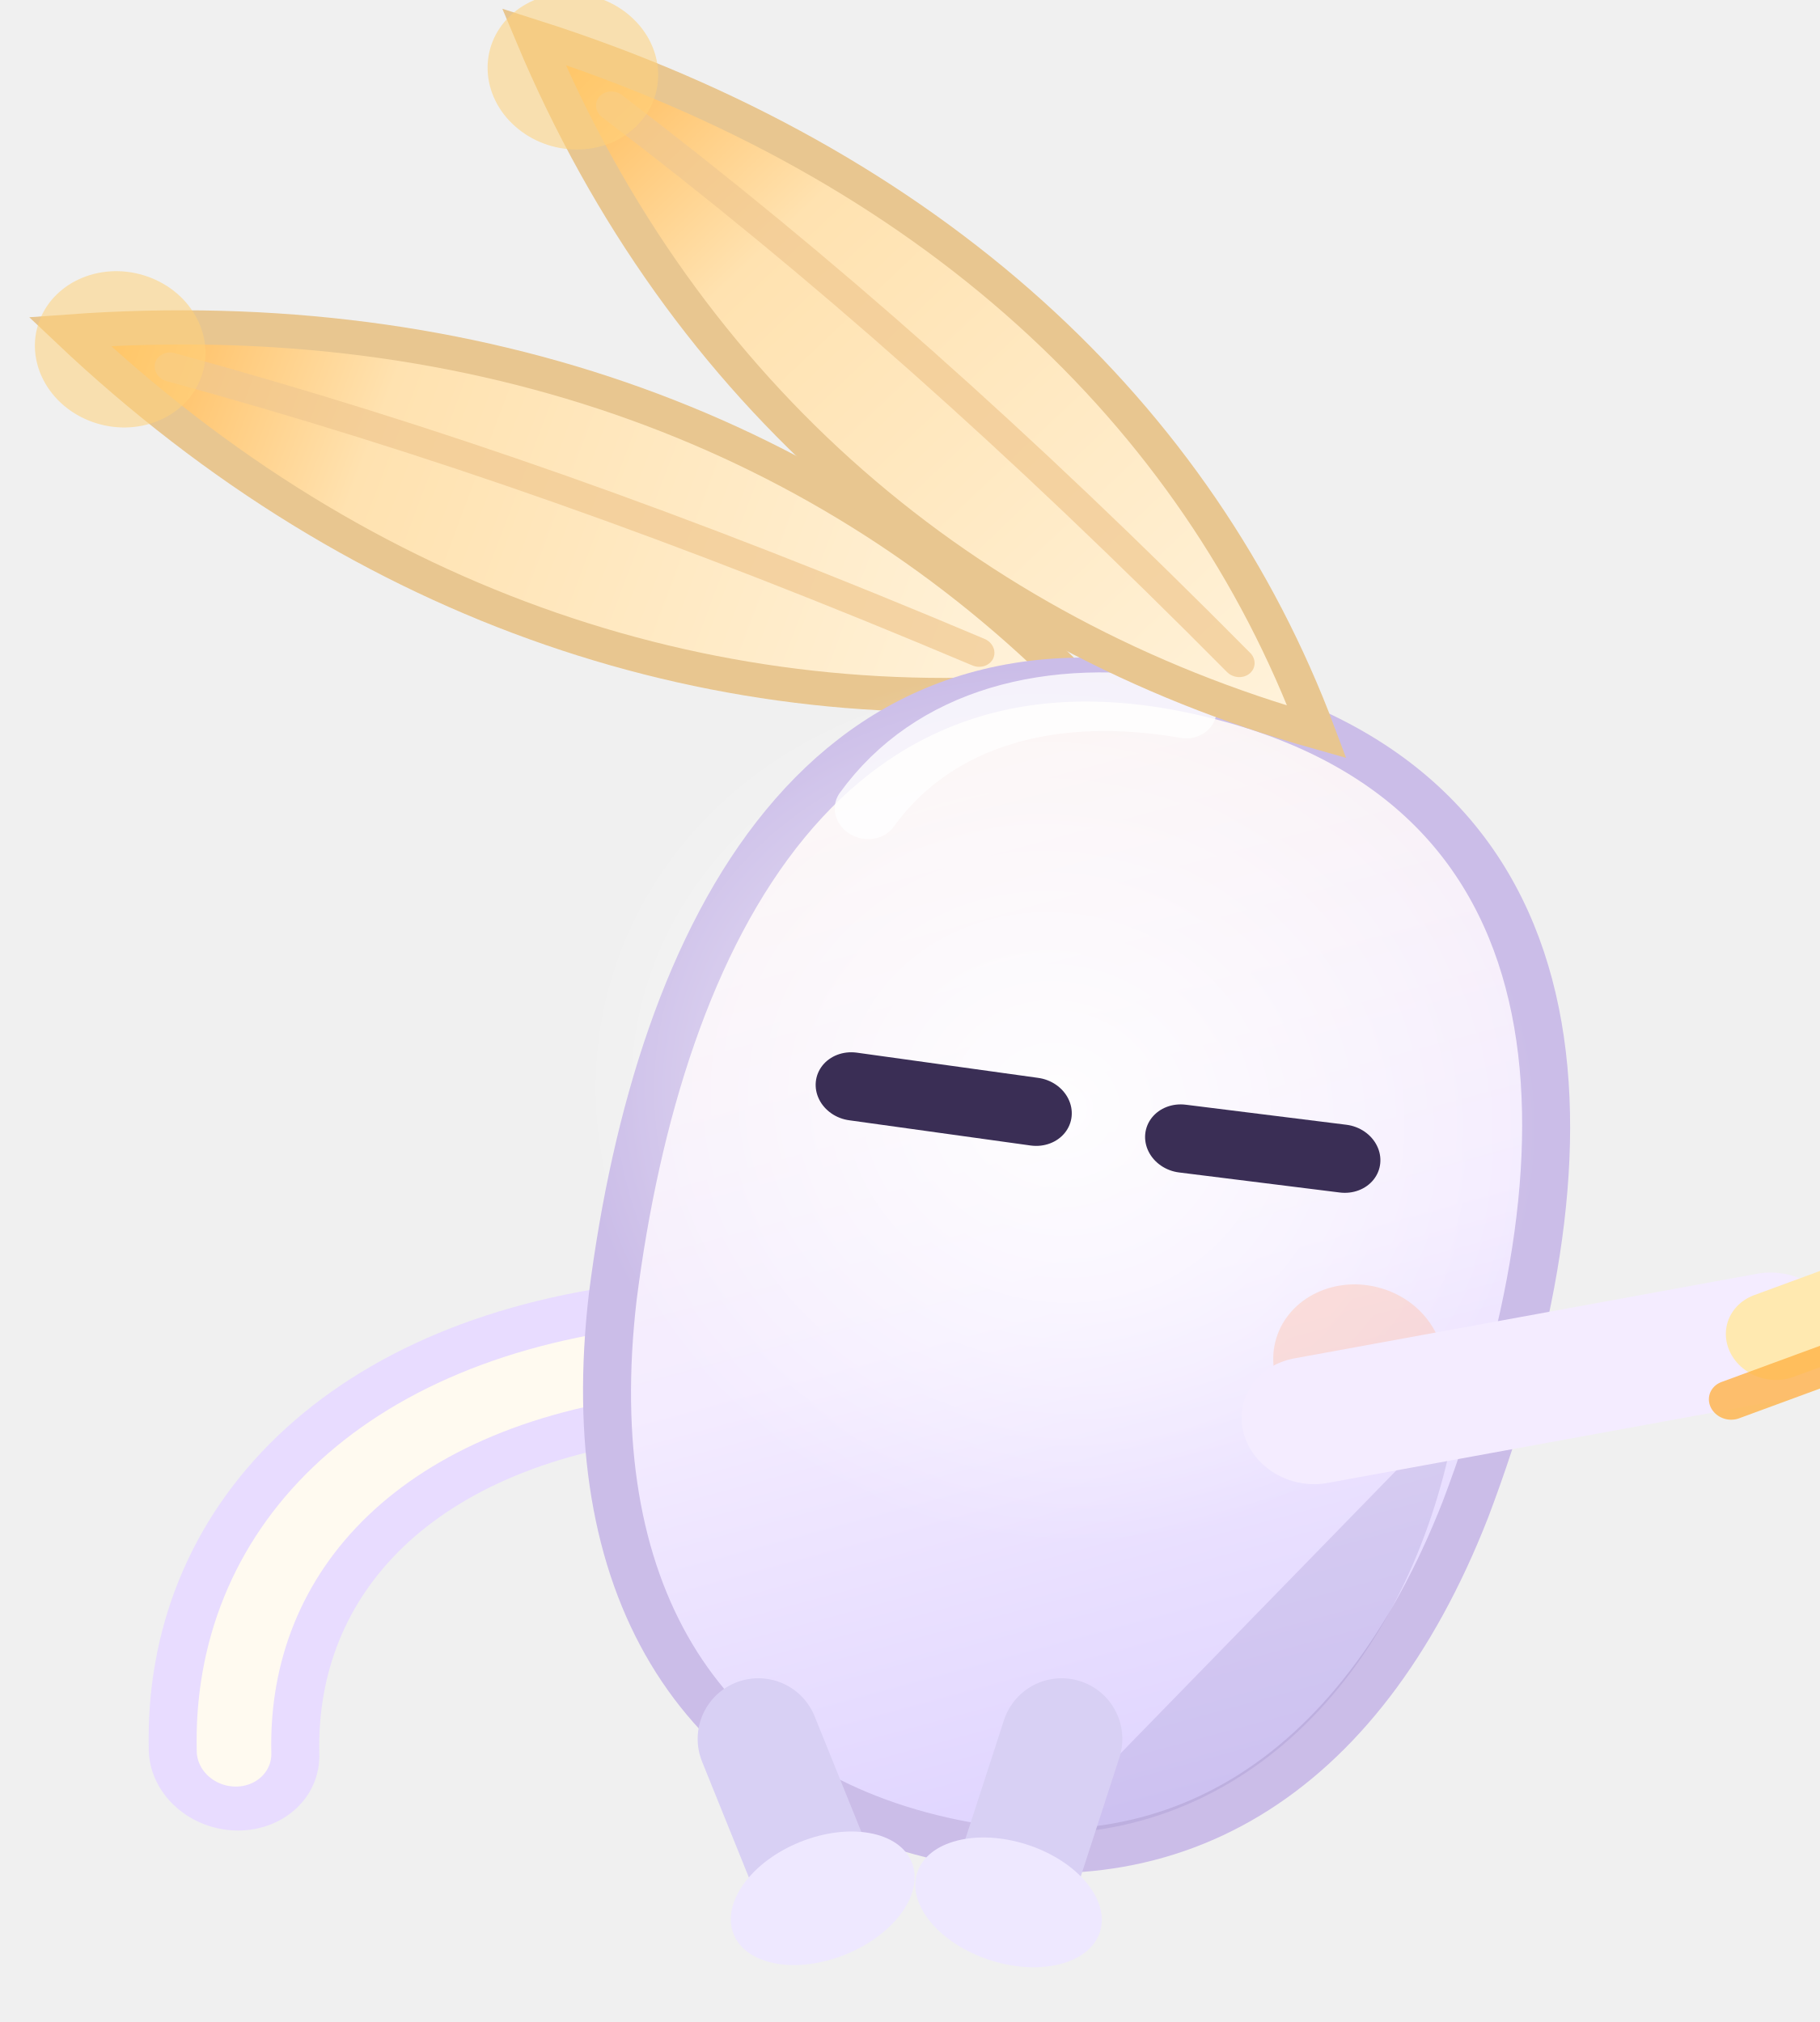
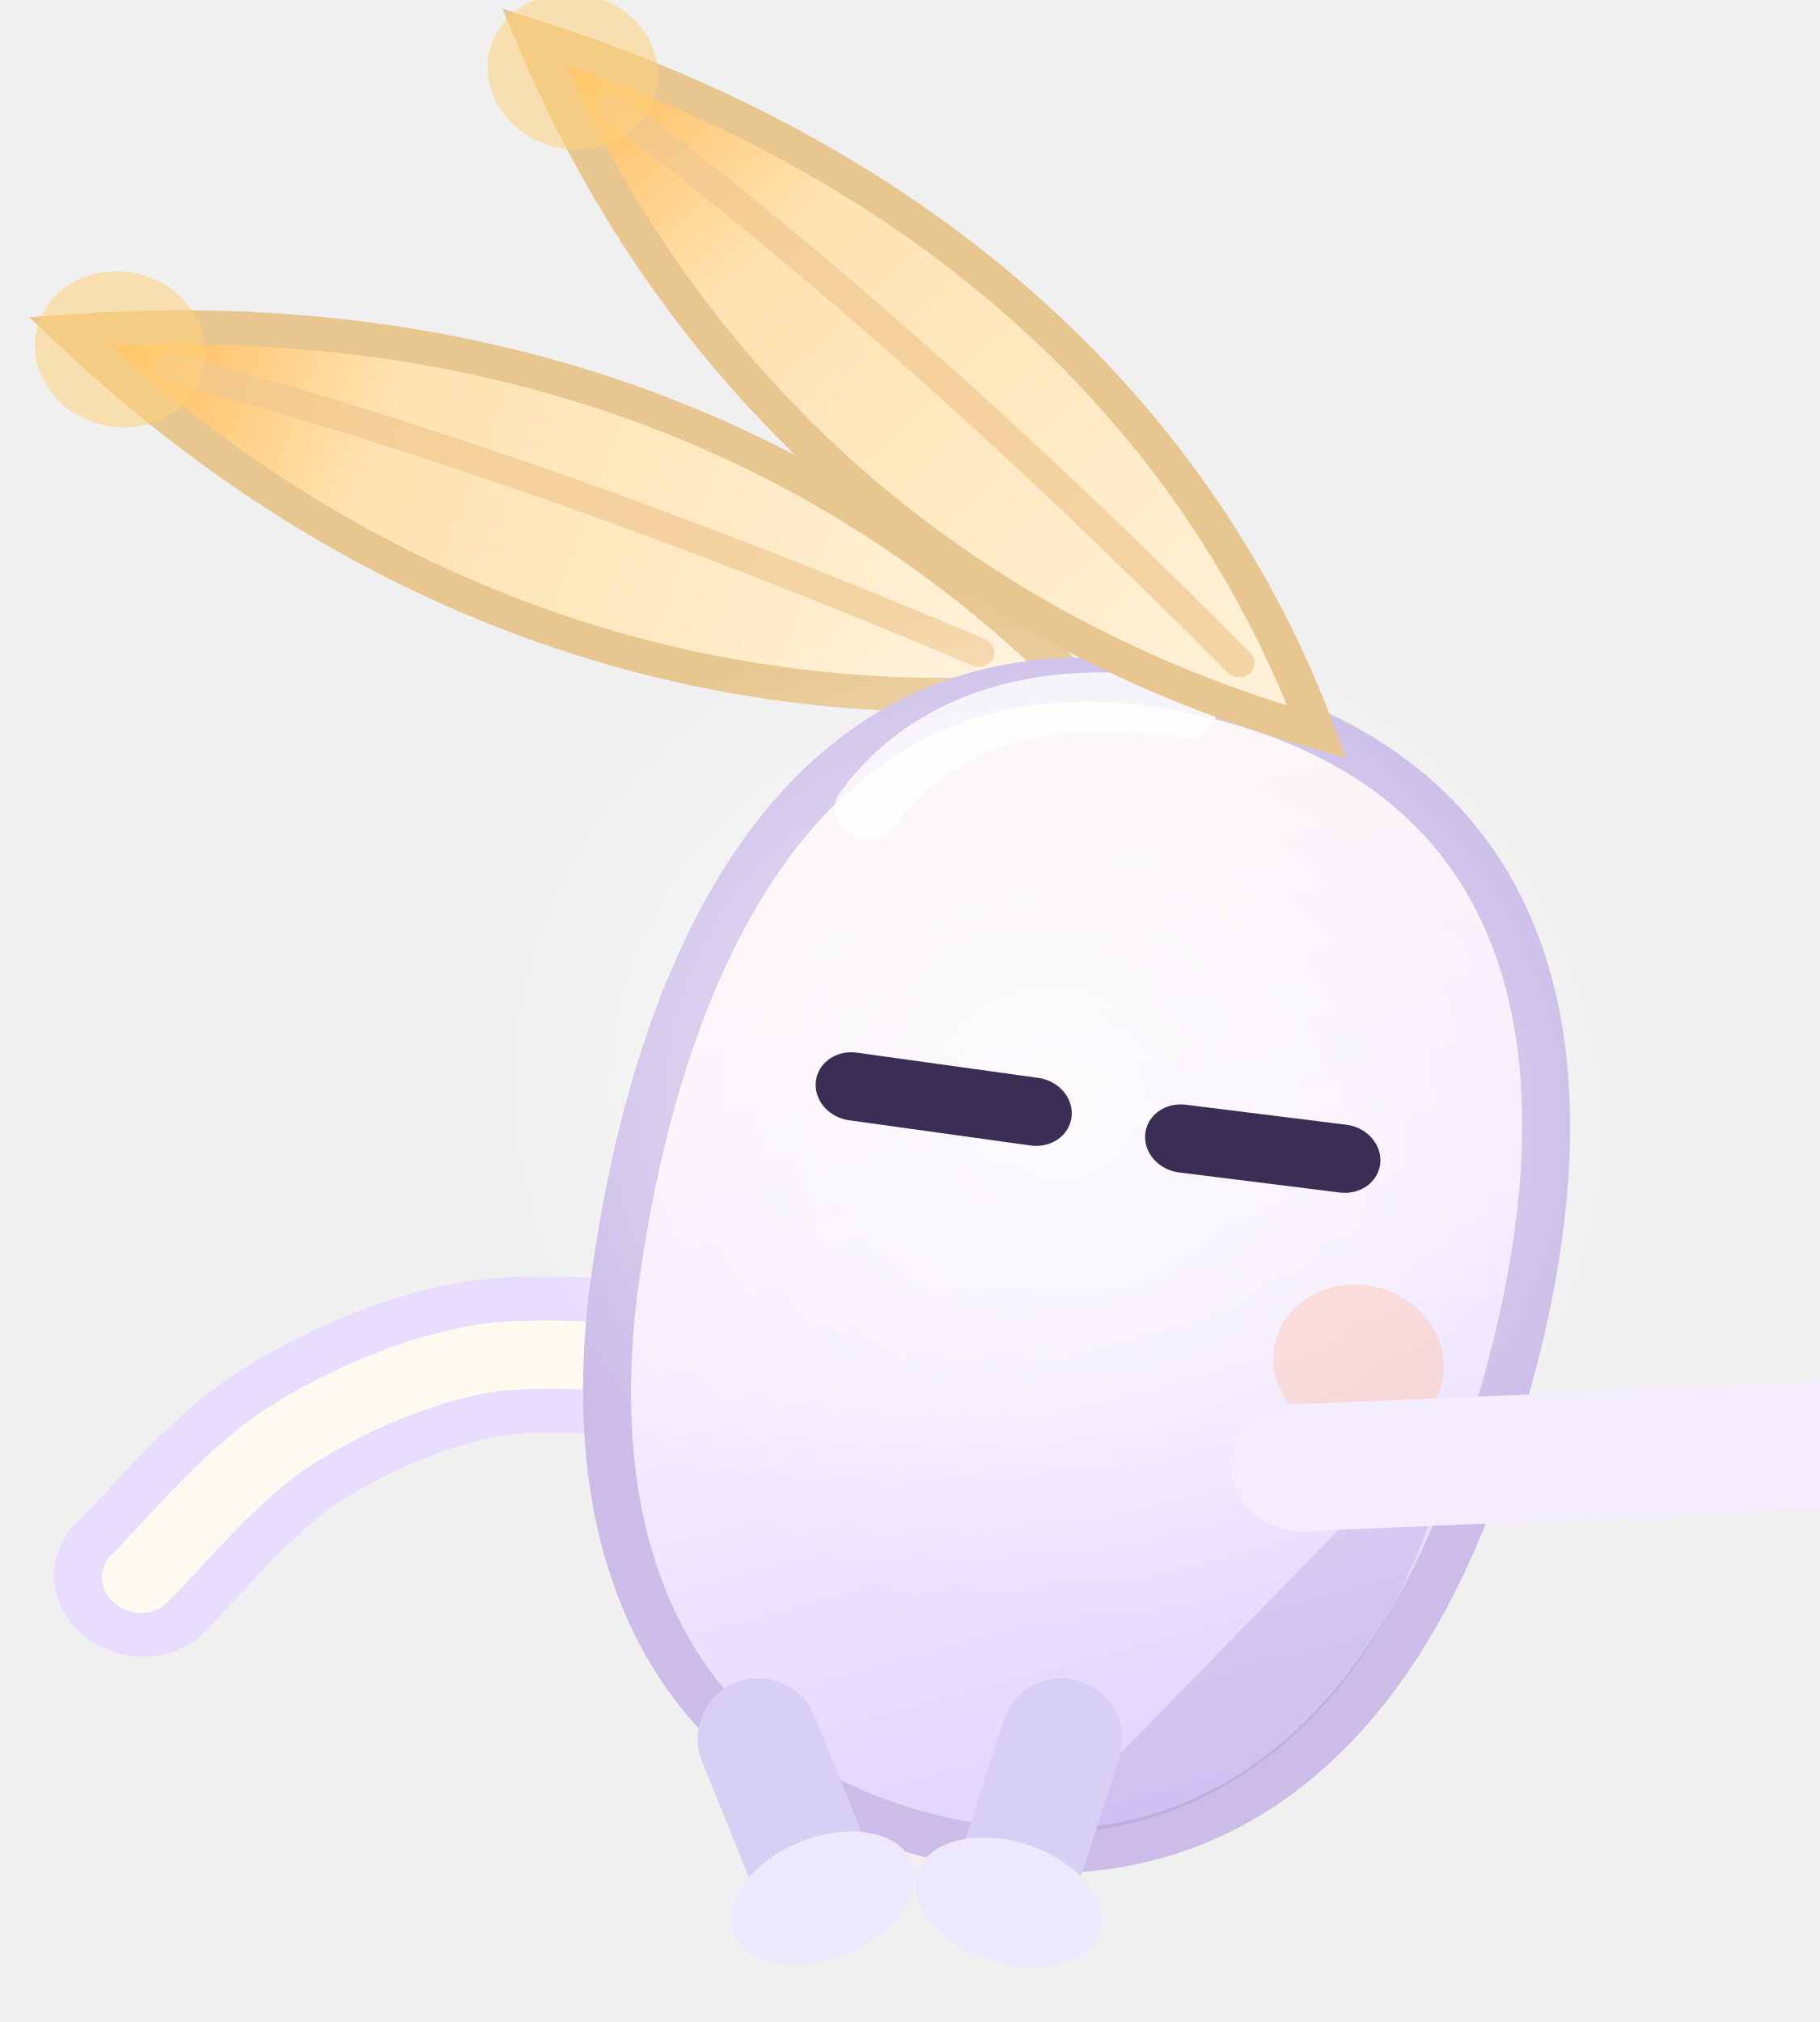
<svg xmlns="http://www.w3.org/2000/svg" viewBox="0 0 36 40" width="36" height="40">
  <defs>
-     <linearGradient id="mb" x1="10" y1="10" x2="26" y2="36" gradientUnits="userSpaceOnUse">
+     <linearGradient id="me1" x1="0" y1="0" x2="0" y2="-20" gradientUnits="userSpaceOnUse">
+       <stop offset="0" stop-color="#fff3dc" />
+       <stop offset="0.7" stop-color="#ffe2b0" />
+       <stop offset="1" stop-color="#ffb347" />
+     </linearGradient>
+     <linearGradient id="mb2" x1="10" y1="10" x2="26" y2="36" gradientUnits="userSpaceOnUse">
      <stop offset="0" stop-color="#fffaf0" />
      <stop offset="0.55" stop-color="#f4ecff" />
      <stop offset="1" stop-color="#d8ccff" />
    </linearGradient>
-     <linearGradient id="me" x1="0" y1="0" x2="0" y2="-20" gradientUnits="userSpaceOnUse">
-       <stop offset="0" stop-color="#fff3dc" />
-       <stop offset="0.7" stop-color="#ffe2b0" />
-       <stop offset="1" stop-color="#ffb347" />
-     </linearGradient>
-     <radialGradient id="mc" cx="17" cy="21" r="9" gradientUnits="userSpaceOnUse">
-       <stop offset="0" stop-color="#ffffff" stop-opacity="0.9" />
+     <radialGradient id="mc3" cx="17" cy="21" r="10.68" gradientUnits="userSpaceOnUse">
+       <stop offset="0" stop-color="#ffffff" stop-opacity="0.78" />
      <stop offset="1" stop-color="#ffffff" stop-opacity="0" />
    </radialGradient>
  </defs>
  <g transform="translate(18 38) rotate(14 0 0) scale(1.06 0.96) translate(-18 -38)">
-     <path d="M11 28 C6 30 4 34 5 38" fill="none" stroke="#e8dcff" stroke-width="3.2" stroke-linecap="round" stroke-linejoin="round" />
-     <path d="M11 28 C6 30 4 34 5 38" fill="none" stroke="#fffaf0" stroke-width="1.4" stroke-linecap="round" stroke-linejoin="round" />
+     <path d="M11 28 C10.417 28.167 8.583 28.417 7.5 29 C6.417 29.583 5.333 30.5 4.5 31.5 C3.667 32.5 2.833 34.417 2.5 35" fill="none" stroke="#e8dcff" stroke-width="3.2" stroke-linecap="round" stroke-linejoin="round" />
+     <path d="M11 28 C10.417 28.167 8.583 28.417 7.5 29 C6.417 29.583 5.333 30.5 4.5 31.5 C3.667 32.5 2.833 34.417 2.5 35" fill="none" stroke="#fffaf0" stroke-width="1.4" stroke-linecap="round" stroke-linejoin="round" />
    <g transform="translate(15.5 12.5) rotate(-84 0 0)">
-       <path d="M0 0 C-3.2 -6 -3.4 -13 0 -20 C3.4 -13 3.2 -6 0 0 Z" fill="url(#me)" stroke="#e8c690" stroke-width="0.7" />
+       <path d="M0 0 C-3.2 -6 -3.4 -13 0 -20 C3.4 -13 3.2 -6 0 0 Z" fill="url(#me1)" stroke="#e8c690" stroke-width="0.7" />
      <path d="M0 -2 C0.4 -8 0.4 -13 0 -18" fill="none" stroke="#f0c890" stroke-width="0.6" stroke-linecap="round" stroke-linejoin="round" opacity="0.7" />
      <circle cx="0" cy="-19" r="1.6" fill="#ffd27a" opacity="0.55" />
    </g>
-     <path d="M18 12 C25.5 12 27 19.5 26.2 27 C25.5 33 22.5 36.2 18 36.2 C13.5 36.2 10.5 33 9.8 27 C9 19.5 10.5 12 18 12 Z" fill="url(#mb)" stroke="#cbbde8" stroke-width="0.9" />
-     <circle cx="17" cy="21" r="9" fill="url(#mc)" />
+     <path d="M18 12 C25.5 12 27 19.5 26.2 27 C25.5 33 22.5 36.2 18 36.2 C13.5 36.2 10.5 33 9.8 27 C9 19.5 10.5 12 18 12 Z" fill="url(#mb2)" stroke="#cbbde8" stroke-width="0.9" />
+     <circle cx="17" cy="21" r="10.68" fill="url(#mc3)" />
    <path d="M12.2 16 C13 13.8 15 12.6 17.5 12.4" fill="none" stroke="#ffffff" stroke-width="1.2" stroke-linecap="round" stroke-linejoin="round" opacity="0.8" />
-     <path d="M20 35.6 C24 34.5 26 30 25.6 25" fill="#8f7fbf" opacity="0.22" stroke="none" />
+     <path d="M20 35.6 C24 34.5 26 30 25.6 25" fill="#8f7fbf" opacity="0.22" />
    <circle cx="23.6" cy="24.6" r="1.6" fill="#ffc6b0" opacity="0.45" />
    <g transform="translate(20 12.2) rotate(-60 0 0)">
-       <path d="M0 0 C-3.2 -6 -3.4 -13 0 -20 C3.4 -13 3.2 -6 0 0 Z" fill="url(#me)" stroke="#e8c690" stroke-width="0.7" />
+       <path d="M0 0 C-3.2 -6 -3.4 -13 0 -20 C3.4 -13 3.2 -6 0 0 Z" fill="url(#me1)" stroke="#e8c690" stroke-width="0.7" />
      <path d="M0 -2 C0.4 -8 0.4 -13 0 -18" fill="none" stroke="#f0c890" stroke-width="0.6" stroke-linecap="round" stroke-linejoin="round" opacity="0.7" />
      <circle cx="0" cy="-19" r="1.6" fill="#ffd27a" opacity="0.55" />
    </g>
    <path d="M13.2 21.6 L16.6 21.2" fill="none" stroke="#3a2e55" stroke-width="1.4" stroke-linecap="round" stroke-linejoin="round" />
    <path d="M19.4 21 L22.4 20.6" fill="none" stroke="#3a2e55" stroke-width="1.4" stroke-linecap="round" stroke-linejoin="round" />
-     <g>
-       <path d="M23 26 L31 22" fill="none" stroke="#f4ecff" stroke-width="2.6" stroke-linecap="round" stroke-linejoin="round" />
-       <path d="M31 22 L35 19" fill="none" stroke="#ffe9b0" stroke-width="1.8" stroke-linecap="round" stroke-linejoin="round" />
-       <path d="M30.5 23.5 L34.5 20.5" fill="none" stroke="#ffb347" stroke-width="0.8" stroke-linecap="round" stroke-linejoin="round" opacity="0.8" />
-     </g>
+     <path d="M23 27 L33.462 23.601" fill="none" stroke="#f4ecff" stroke-width="2.6" stroke-linecap="round" stroke-linejoin="round" />
+     <path d="M33.462 23.601 L37.266 22.365" fill="none" stroke="#ffe9b0" stroke-width="1.8" stroke-linecap="round" stroke-linejoin="round" />
+     <path d="M33.771 24.552 L37.575 23.316" fill="none" stroke="#ffb347" stroke-width="0.8" stroke-linecap="round" stroke-linejoin="round" opacity="0.8" />
  </g>
  <g transform="translate(15 34.4) rotate(-22 0 0)">
    <path d="M0 0 L0 3.2" fill="none" stroke="#d8d0f4" stroke-width="2.4" stroke-linecap="round" stroke-linejoin="round" />
    <ellipse cx="0" cy="3.4" rx="1.9" ry="1.2" fill="#eee8ff" />
  </g>
  <g transform="translate(21 34.4) rotate(18 0 0)">
    <path d="M0 0 L0 3.2" fill="none" stroke="#d8d0f4" stroke-width="2.4" stroke-linecap="round" stroke-linejoin="round" />
    <ellipse cx="0" cy="3.4" rx="1.9" ry="1.2" fill="#eee8ff" />
  </g>
</svg>
